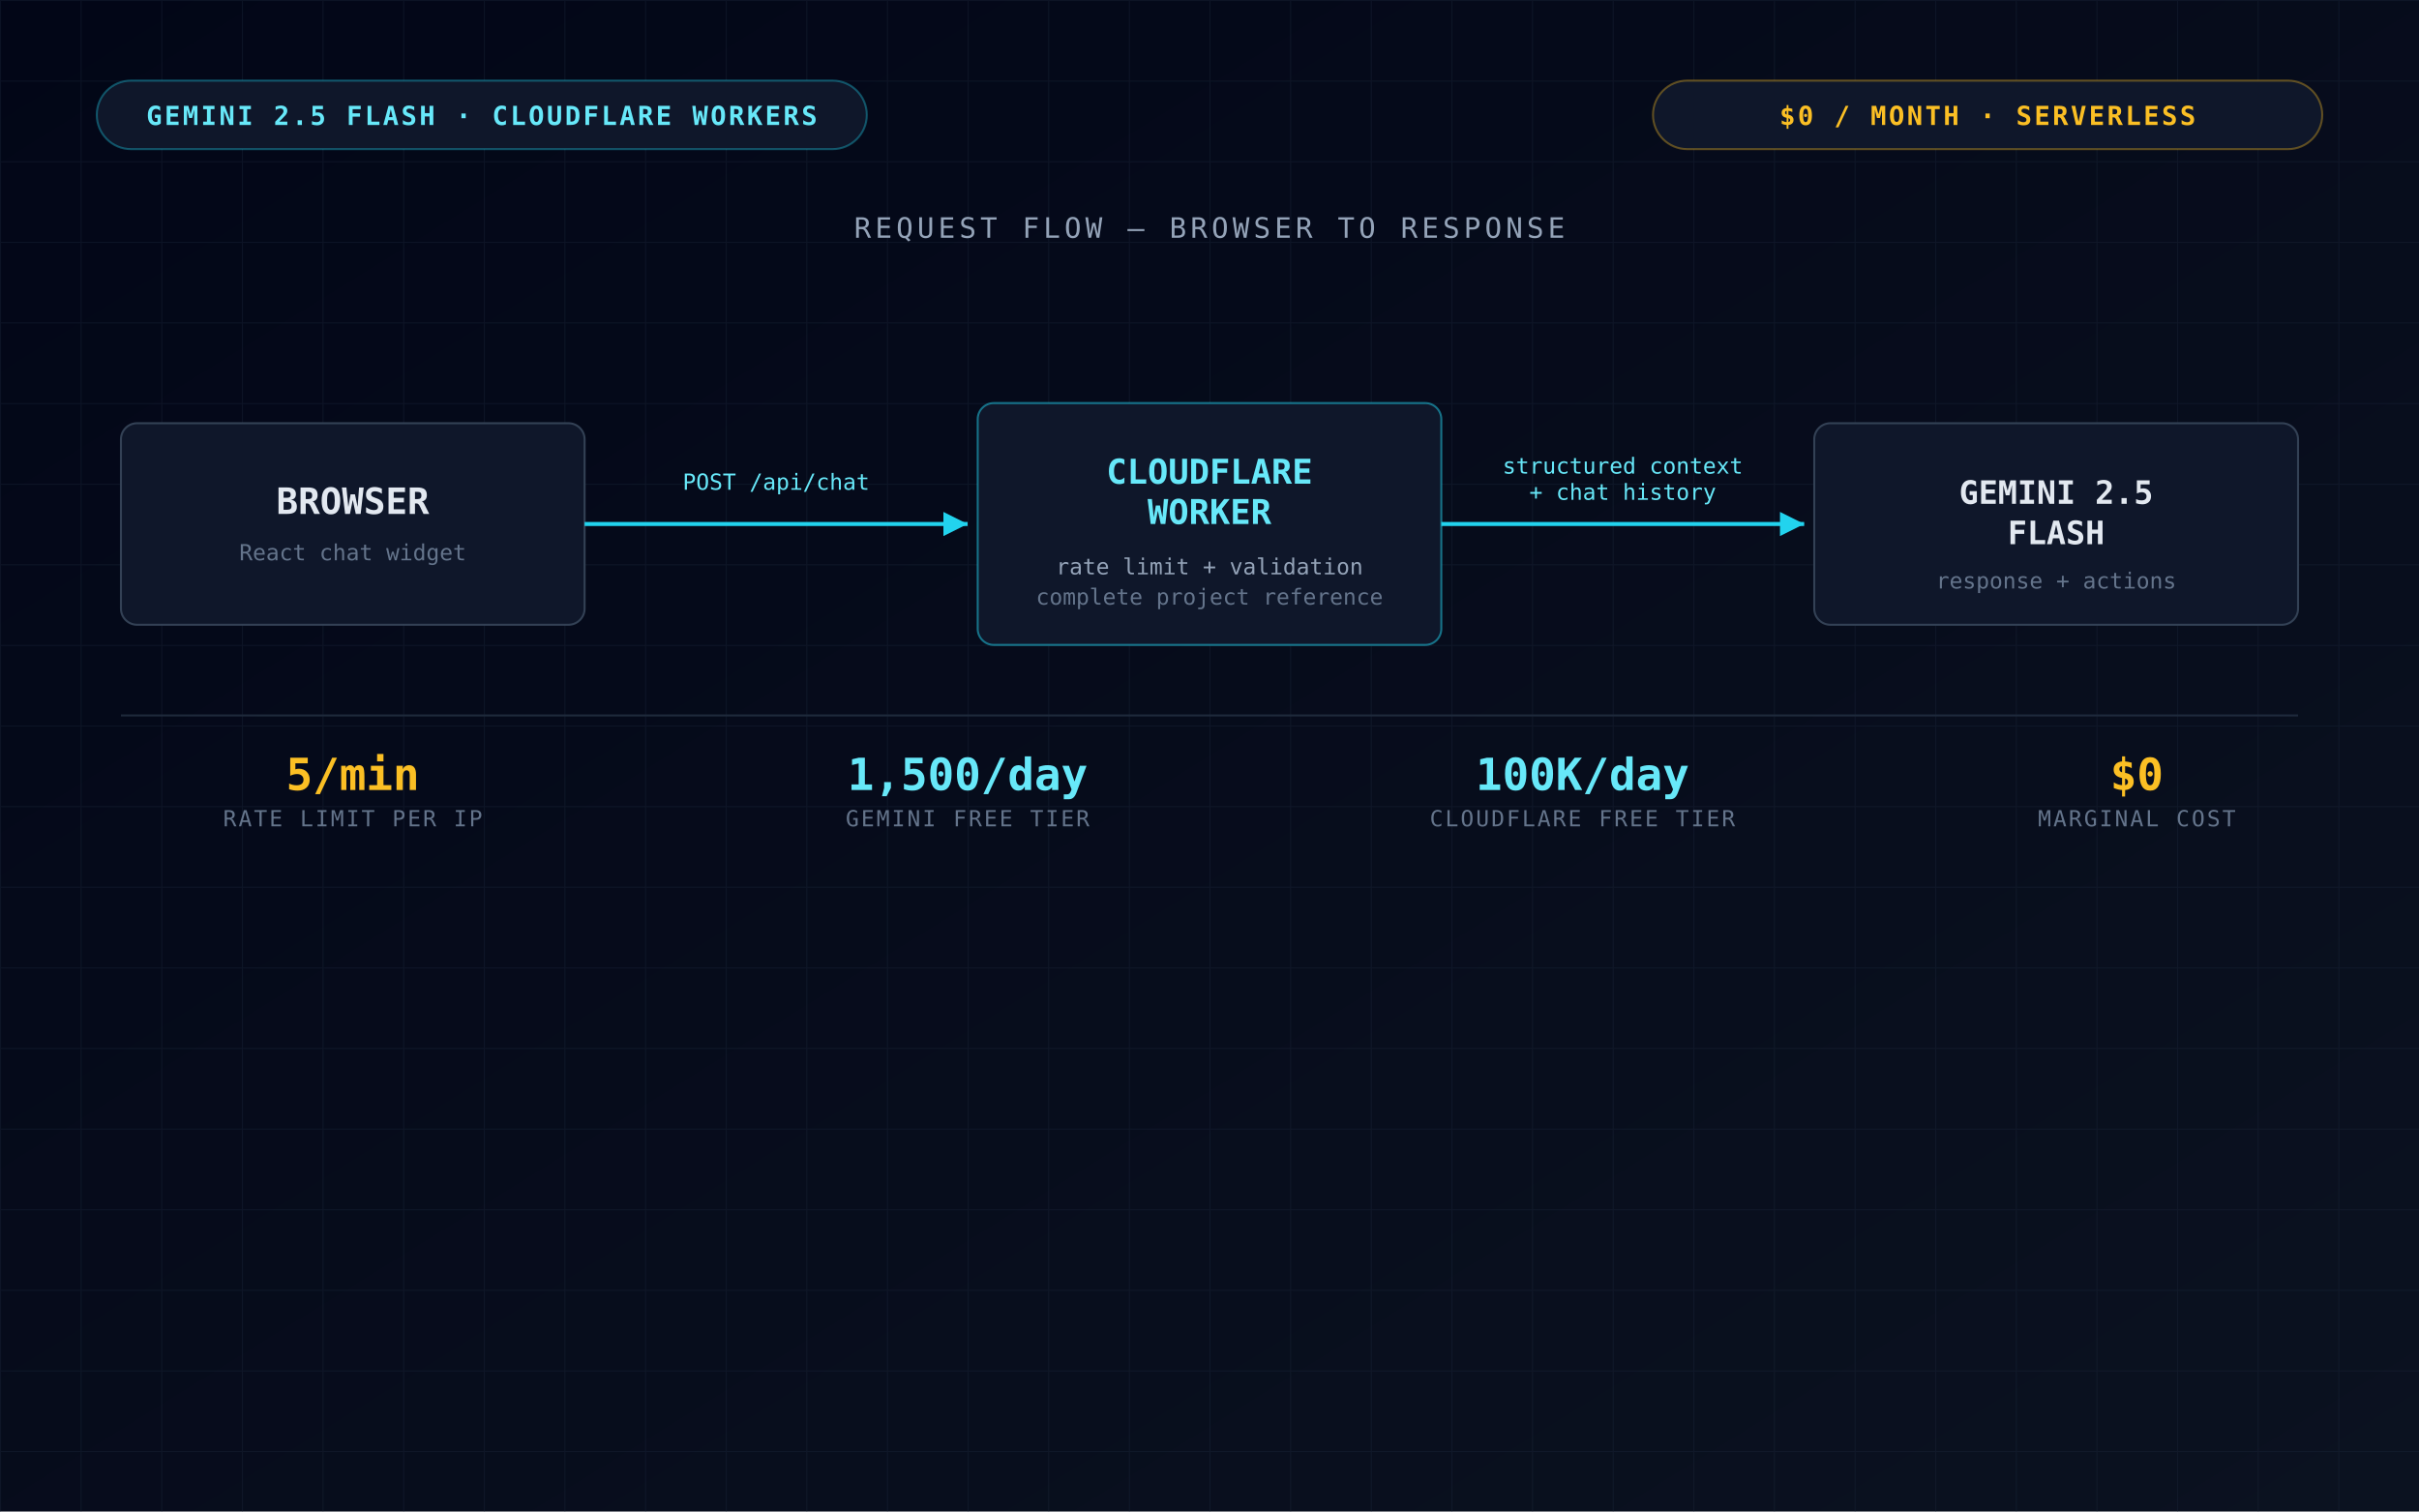
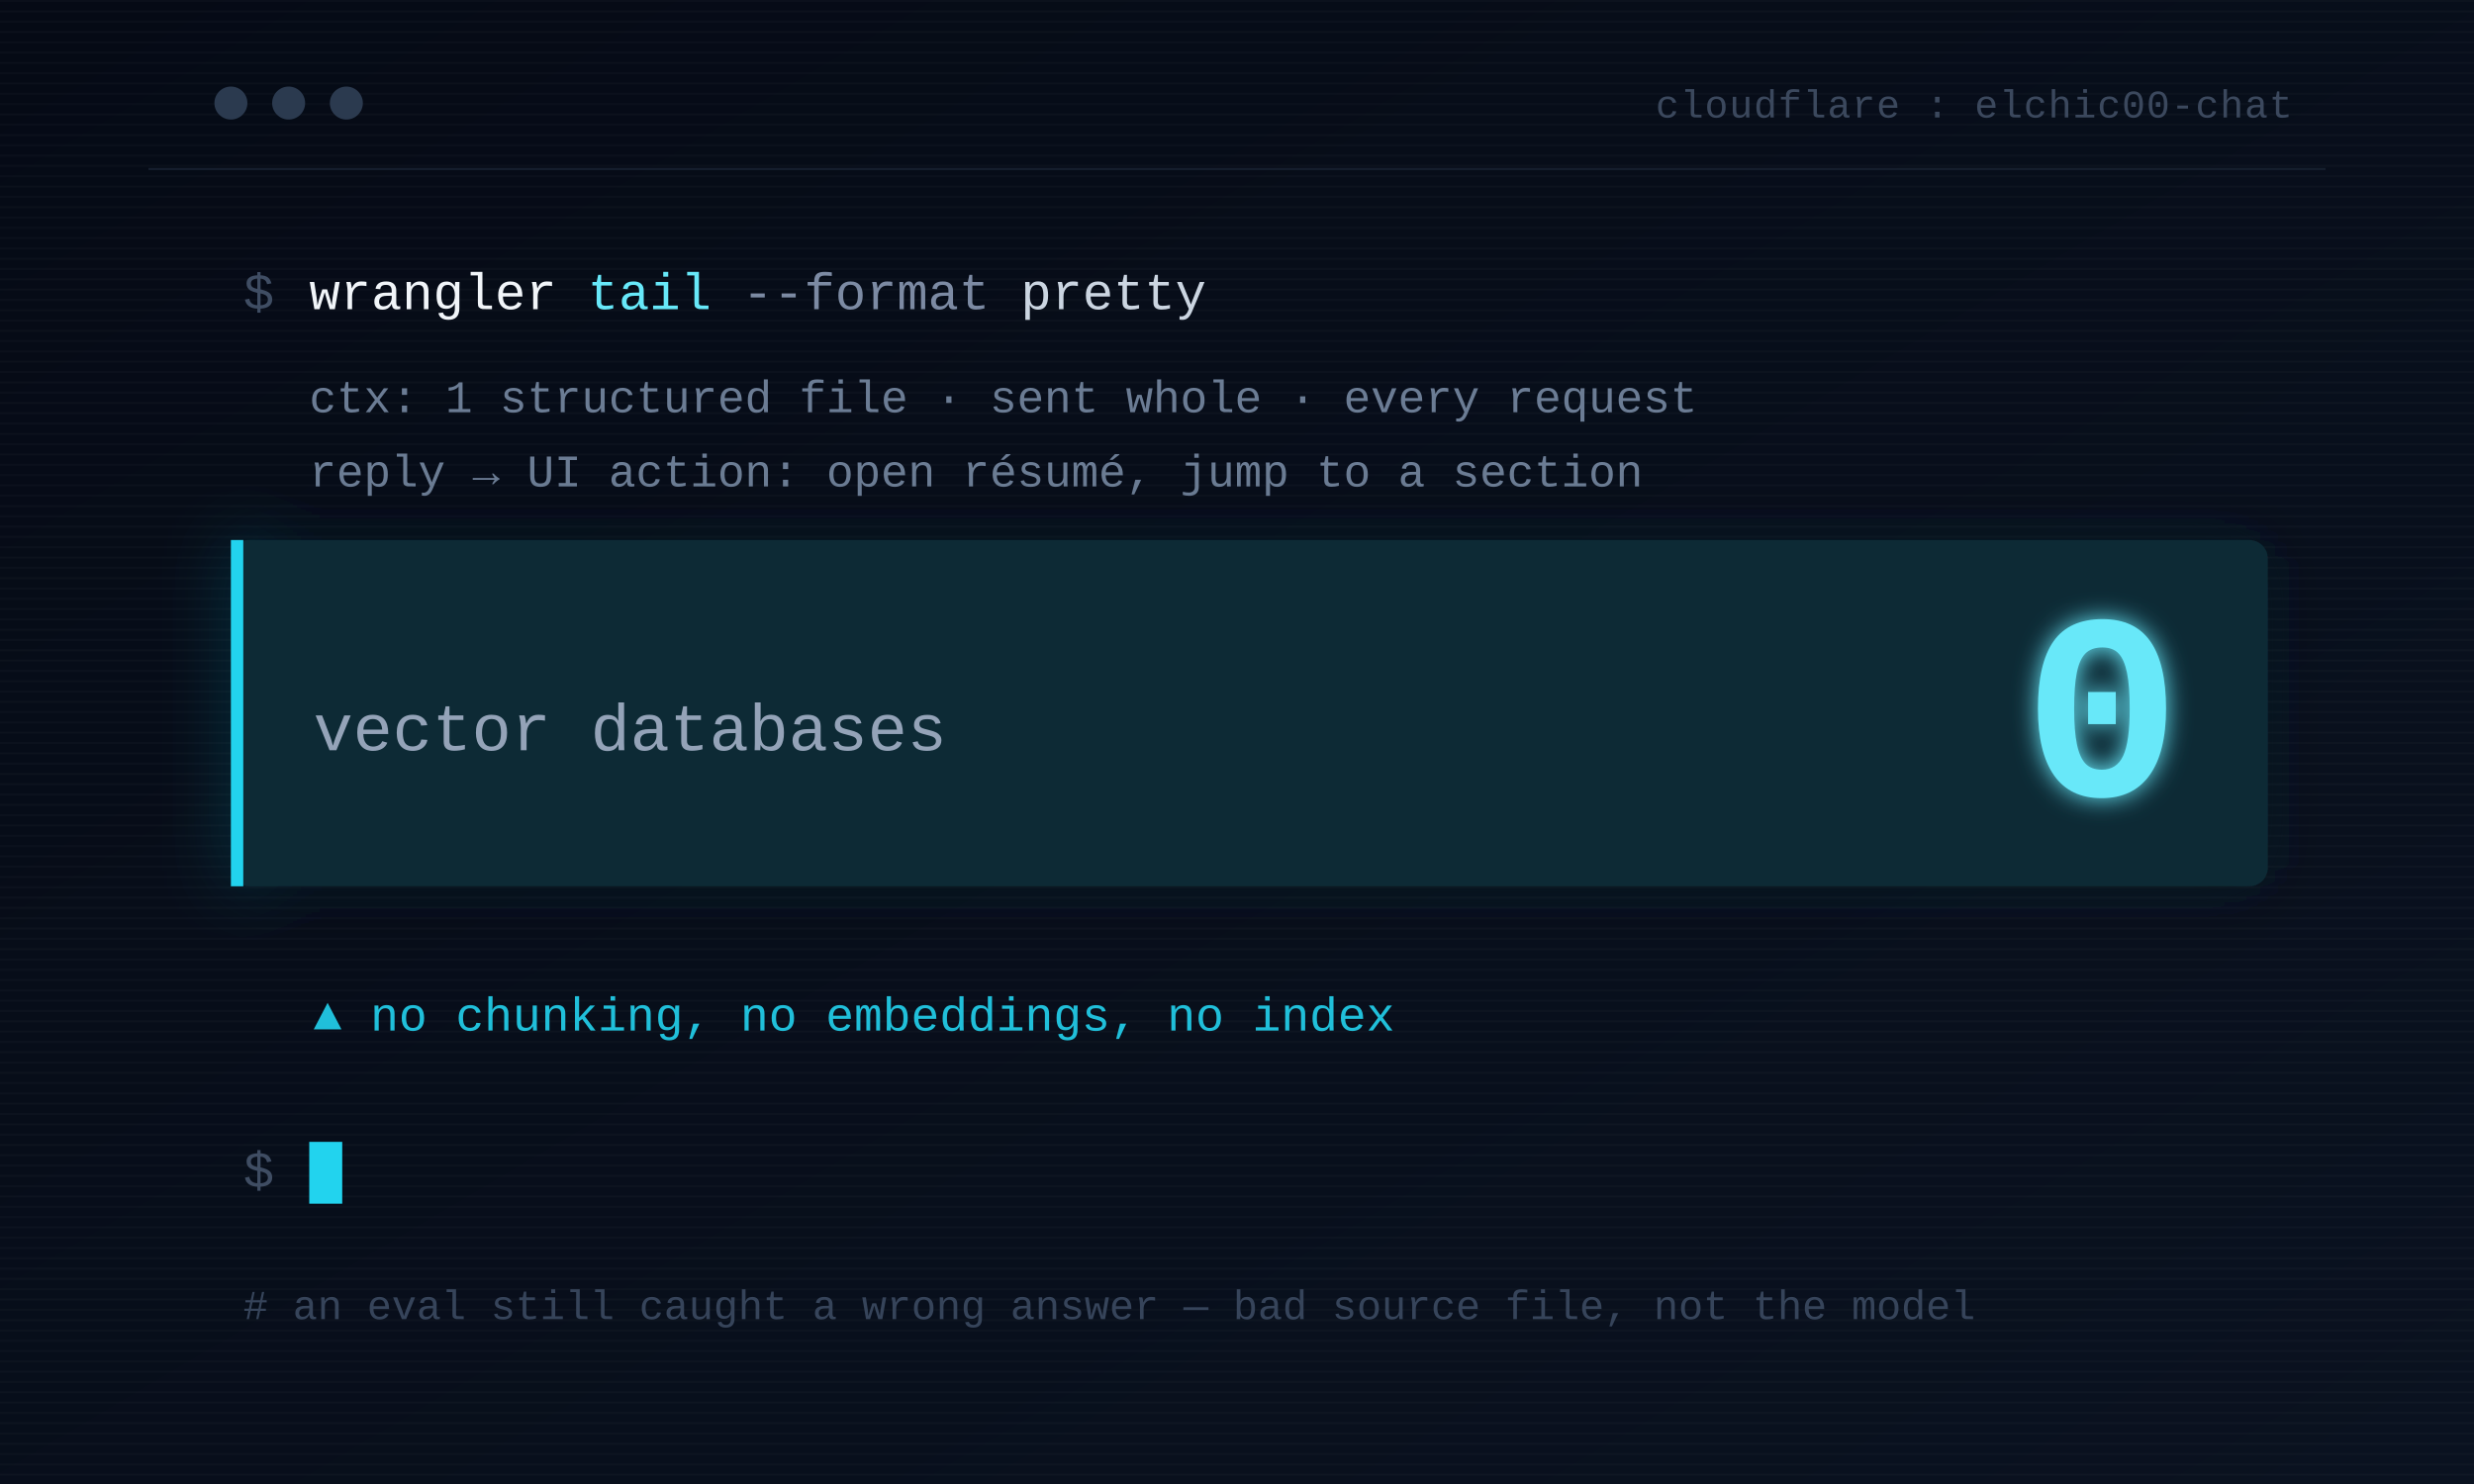
- <svg xmlns="http://www.w3.org/2000/svg" viewBox="0 0 1200 750" role="img" aria-labelledby="chat-title chat-desc">
+ <svg xmlns="http://www.w3.org/2000/svg" viewBox="0 0 1200 720" role="img" aria-labelledby="cb-t cb-d">
  <defs>
-     <linearGradient id="bg2" x1="0" y1="0" x2="1" y2="1">
-       <stop offset="0" stop-color="#020617" />
-       <stop offset="1" stop-color="#0b1220" />
+     <linearGradient id="cbBg" x1="0" y1="0" x2="1" y2="1">
+       <stop offset="0" stop-color="#050a15" />
+       <stop offset="1" stop-color="#0a1220" />
    </linearGradient>
-     <pattern id="grid2" width="40" height="40" patternUnits="userSpaceOnUse">
-       <path d="M40 0H0V40" fill="none" stroke="#1e293b" stroke-width="1" opacity="0.35" />
+     <pattern id="cbScan" width="5" height="5" patternUnits="userSpaceOnUse">
+       <rect width="5" height="1" fill="#ffffff" opacity="0.02" />
    </pattern>
+     <filter id="cbGlow" x="-50%" y="-80%" width="200%" height="260%">
+       <feGaussianBlur stdDeviation="6" result="b" />
+       <feMerge>
+         <feMergeNode in="b" />
+         <feMergeNode in="SourceGraphic" />
+       </feMerge>
+     </filter>
+     <filter id="cbBand" x="-15%" y="-70%" width="130%" height="240%">
+       <feGaussianBlur stdDeviation="16" result="b" />
+       <feComponentTransfer in="b" result="bt">
+         <feFuncA type="linear" slope="0.30" />
+       </feComponentTransfer>
+       <feMerge>
+         <feMergeNode in="bt" />
+         <feMergeNode in="SourceGraphic" />
+       </feMerge>
+     </filter>
  </defs>
-   <rect width="1200" height="750" fill="url(#bg2)" />
-   <rect width="1200" height="750" fill="url(#grid2)" />
-   <g font-family="ui-monospace, SFMono-Regular, Menlo, Consolas, monospace">
-     <rect x="48" y="40" width="382" height="34" rx="17" fill="#0f172a" stroke="#22d3ee" stroke-opacity="0.35" />
-     <text x="239" y="62" text-anchor="middle" font-size="13" font-weight="700" letter-spacing="1.2" fill="#67e8f9">GEMINI 2.5 FLASH · CLOUDFLARE WORKERS</text>
-     <rect x="820" y="40" width="332" height="34" rx="17" fill="#0f172a" stroke="#fbbf24" stroke-opacity="0.35" />
-     <text x="986" y="62" text-anchor="middle" font-size="13" font-weight="700" letter-spacing="1.2" fill="#fbbf24">$0 / MONTH · SERVERLESS</text>
-     <text x="600" y="118" text-anchor="middle" font-size="14" letter-spacing="2" fill="#94a3b8">REQUEST FLOW — BROWSER TO RESPONSE</text>
-     <rect x="60" y="210" width="230" height="100" rx="8" fill="#0f172a" stroke="#334155" />
-     <text x="175" y="255" text-anchor="middle" font-size="18" font-weight="700" fill="#e2e8f0">BROWSER</text>
-     <text x="175" y="278" text-anchor="middle" font-size="11" fill="#64748b">React chat widget</text>
-     <line x1="290" y1="260" x2="480" y2="260" stroke="#22d3ee" stroke-width="2" />
-     <polygon points="480,260 468,254 468,266" fill="#22d3ee" />
-     <text x="385" y="243" text-anchor="middle" font-size="11" fill="#67e8f9">POST /api/chat</text>
-     <rect x="485" y="200" width="230" height="120" rx="8" fill="#0f172a" stroke="#22d3ee" stroke-opacity="0.5" />
-     <text x="600" y="240" text-anchor="middle" font-size="17" font-weight="700" fill="#67e8f9">CLOUDFLARE</text>
-     <text x="600" y="260" text-anchor="middle" font-size="17" font-weight="700" fill="#67e8f9">WORKER</text>
-     <text x="600" y="285" text-anchor="middle" font-size="11" fill="#94a3b8">rate limit + validation</text>
-     <text x="600" y="300" text-anchor="middle" font-size="11" fill="#64748b">complete project reference</text>
-     <line x1="715" y1="260" x2="895" y2="260" stroke="#22d3ee" stroke-width="2" />
-     <polygon points="895,260 883,254 883,266" fill="#22d3ee" />
-     <text x="805" y="235" text-anchor="middle" font-size="11" fill="#67e8f9">structured context</text>
-     <text x="805" y="248" text-anchor="middle" font-size="11" fill="#67e8f9">+ chat history</text>
-     <rect x="900" y="210" width="240" height="100" rx="8" fill="#0f172a" stroke="#334155" />
-     <text x="1020" y="250" text-anchor="middle" font-size="16" font-weight="700" fill="#e2e8f0">GEMINI 2.5</text>
-     <text x="1020" y="270" text-anchor="middle" font-size="16" font-weight="700" fill="#e2e8f0">FLASH</text>
-     <text x="1020" y="292" text-anchor="middle" font-size="11" fill="#64748b">response + actions</text>
-     <line x1="60" y1="355" x2="1140" y2="355" stroke="#1e293b" stroke-width="1" />
-     <text x="175" y="392" text-anchor="middle" font-size="22" font-weight="800" fill="#fbbf24">5/min</text>
-     <text x="175" y="410" text-anchor="middle" font-size="11" letter-spacing="1" fill="#64748b">RATE LIMIT PER IP</text>
-     <text x="480" y="392" text-anchor="middle" font-size="22" font-weight="800" fill="#67e8f9">1,500/day</text>
-     <text x="480" y="410" text-anchor="middle" font-size="11" letter-spacing="1" fill="#64748b">GEMINI FREE TIER</text>
-     <text x="785" y="392" text-anchor="middle" font-size="22" font-weight="800" fill="#67e8f9">100K/day</text>
-     <text x="785" y="410" text-anchor="middle" font-size="11" letter-spacing="1" fill="#64748b">CLOUDFLARE FREE TIER</text>
-     <text x="1060" y="392" text-anchor="middle" font-size="22" font-weight="800" fill="#fbbf24">$0</text>
-     <text x="1060" y="410" text-anchor="middle" font-size="11" letter-spacing="1" fill="#64748b">MARGINAL COST</text>
+   <rect width="1200" height="720" fill="url(#cbBg)" />
+   <rect width="1200" height="720" fill="url(#cbScan)" />
+   <g font-family="'SF Mono','SFMono-Regular',ui-monospace,Menlo,Consolas,'Liberation Mono',monospace">
+     <circle cx="112" cy="50" r="8" fill="#2b3a4f" />
+     <circle cx="140" cy="50" r="8" fill="#2b3a4f" />
+     <circle cx="168" cy="50" r="8" fill="#2b3a4f" />
+     <text x="1112" y="57" text-anchor="end" font-size="19" fill="#3b485d" letter-spacing="0.5">cloudflare : elchic00-chat</text>
+     <line x1="72" y1="82" x2="1128" y2="82" stroke="#161f2e" stroke-width="1" />
+     <text x="118" y="150" font-size="25" fill="#3f4d63">$</text>
+     <text x="150" y="150" font-size="25" fill="#f1f5f9">wrangler <tspan fill="#67e8f9">tail</tspan>
+       <tspan fill="#7c8aa3">--format</tspan>
+       <tspan fill="#cbd5e1">pretty</tspan>
+     </text>
+     <text x="150" y="200" font-size="22" fill="#6b7c94">ctx: 1 structured file · sent whole · every request</text>
+     <text x="150" y="236" font-size="22" fill="#6b7c94">reply → UI action: open résumé, jump to a section</text>
+     <g filter="url(#cbBand)">
+       <rect x="112" y="262" width="988" height="168" rx="9" fill="#0b2a34" />
+       <rect x="112" y="262" width="6" height="168" fill="#22d3ee" />
+     </g>
+     <text x="152" y="364" font-size="32" fill="#94a3b8">vector databases</text>
+     <text x="1058" y="386" text-anchor="end" font-size="128" font-weight="800" letter-spacing="-4" fill="#67e8f9" filter="url(#cbGlow)">0</text>
+     <text x="152" y="500" font-size="23" fill="#22d3ee" opacity=".9">▲  no chunking, no embeddings, no index</text>
+     <text x="118" y="576" font-size="25" fill="#3f4d63">$</text>
+     <rect x="150" y="554" width="16" height="30" fill="#22d3ee">
+       <animate attributeName="opacity" values="1;1;0;0" dur="1.15s" repeatCount="indefinite" />
+     </rect>
+     <text x="118" y="640" font-size="20" fill="#36445a"># an eval still caught a wrong answer — bad source file, not the model</text>
  </g>
</svg>
